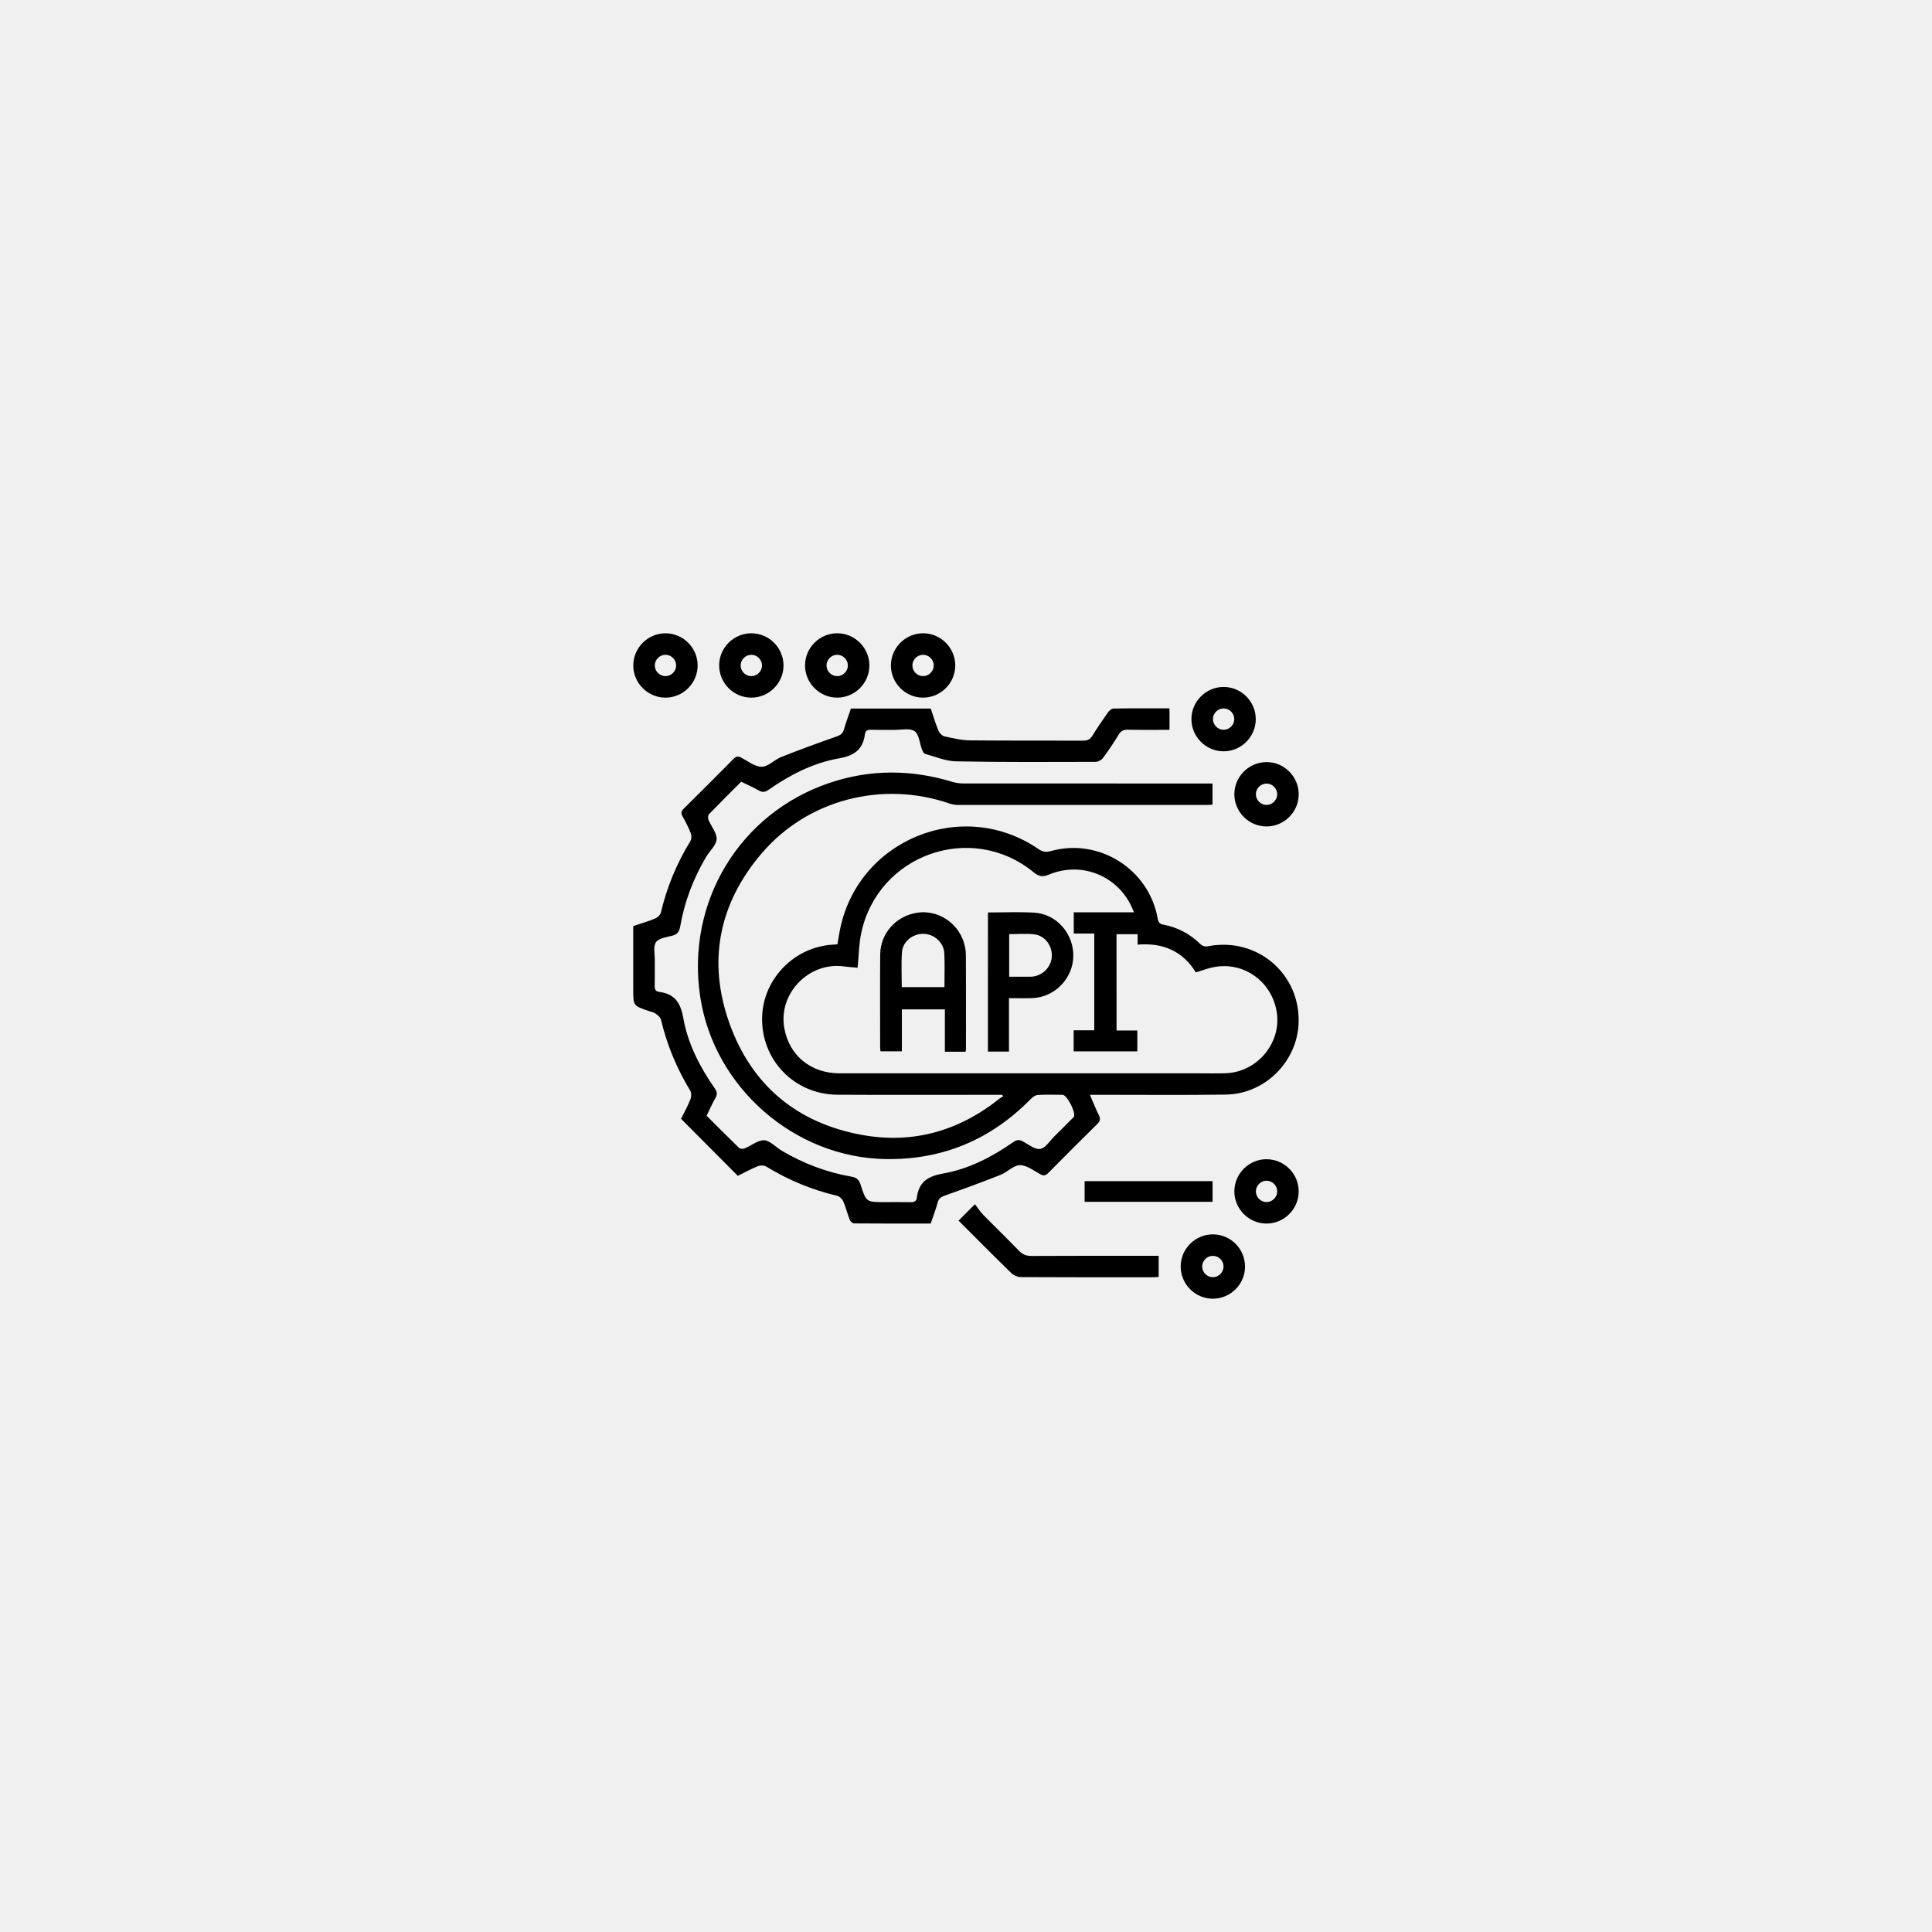
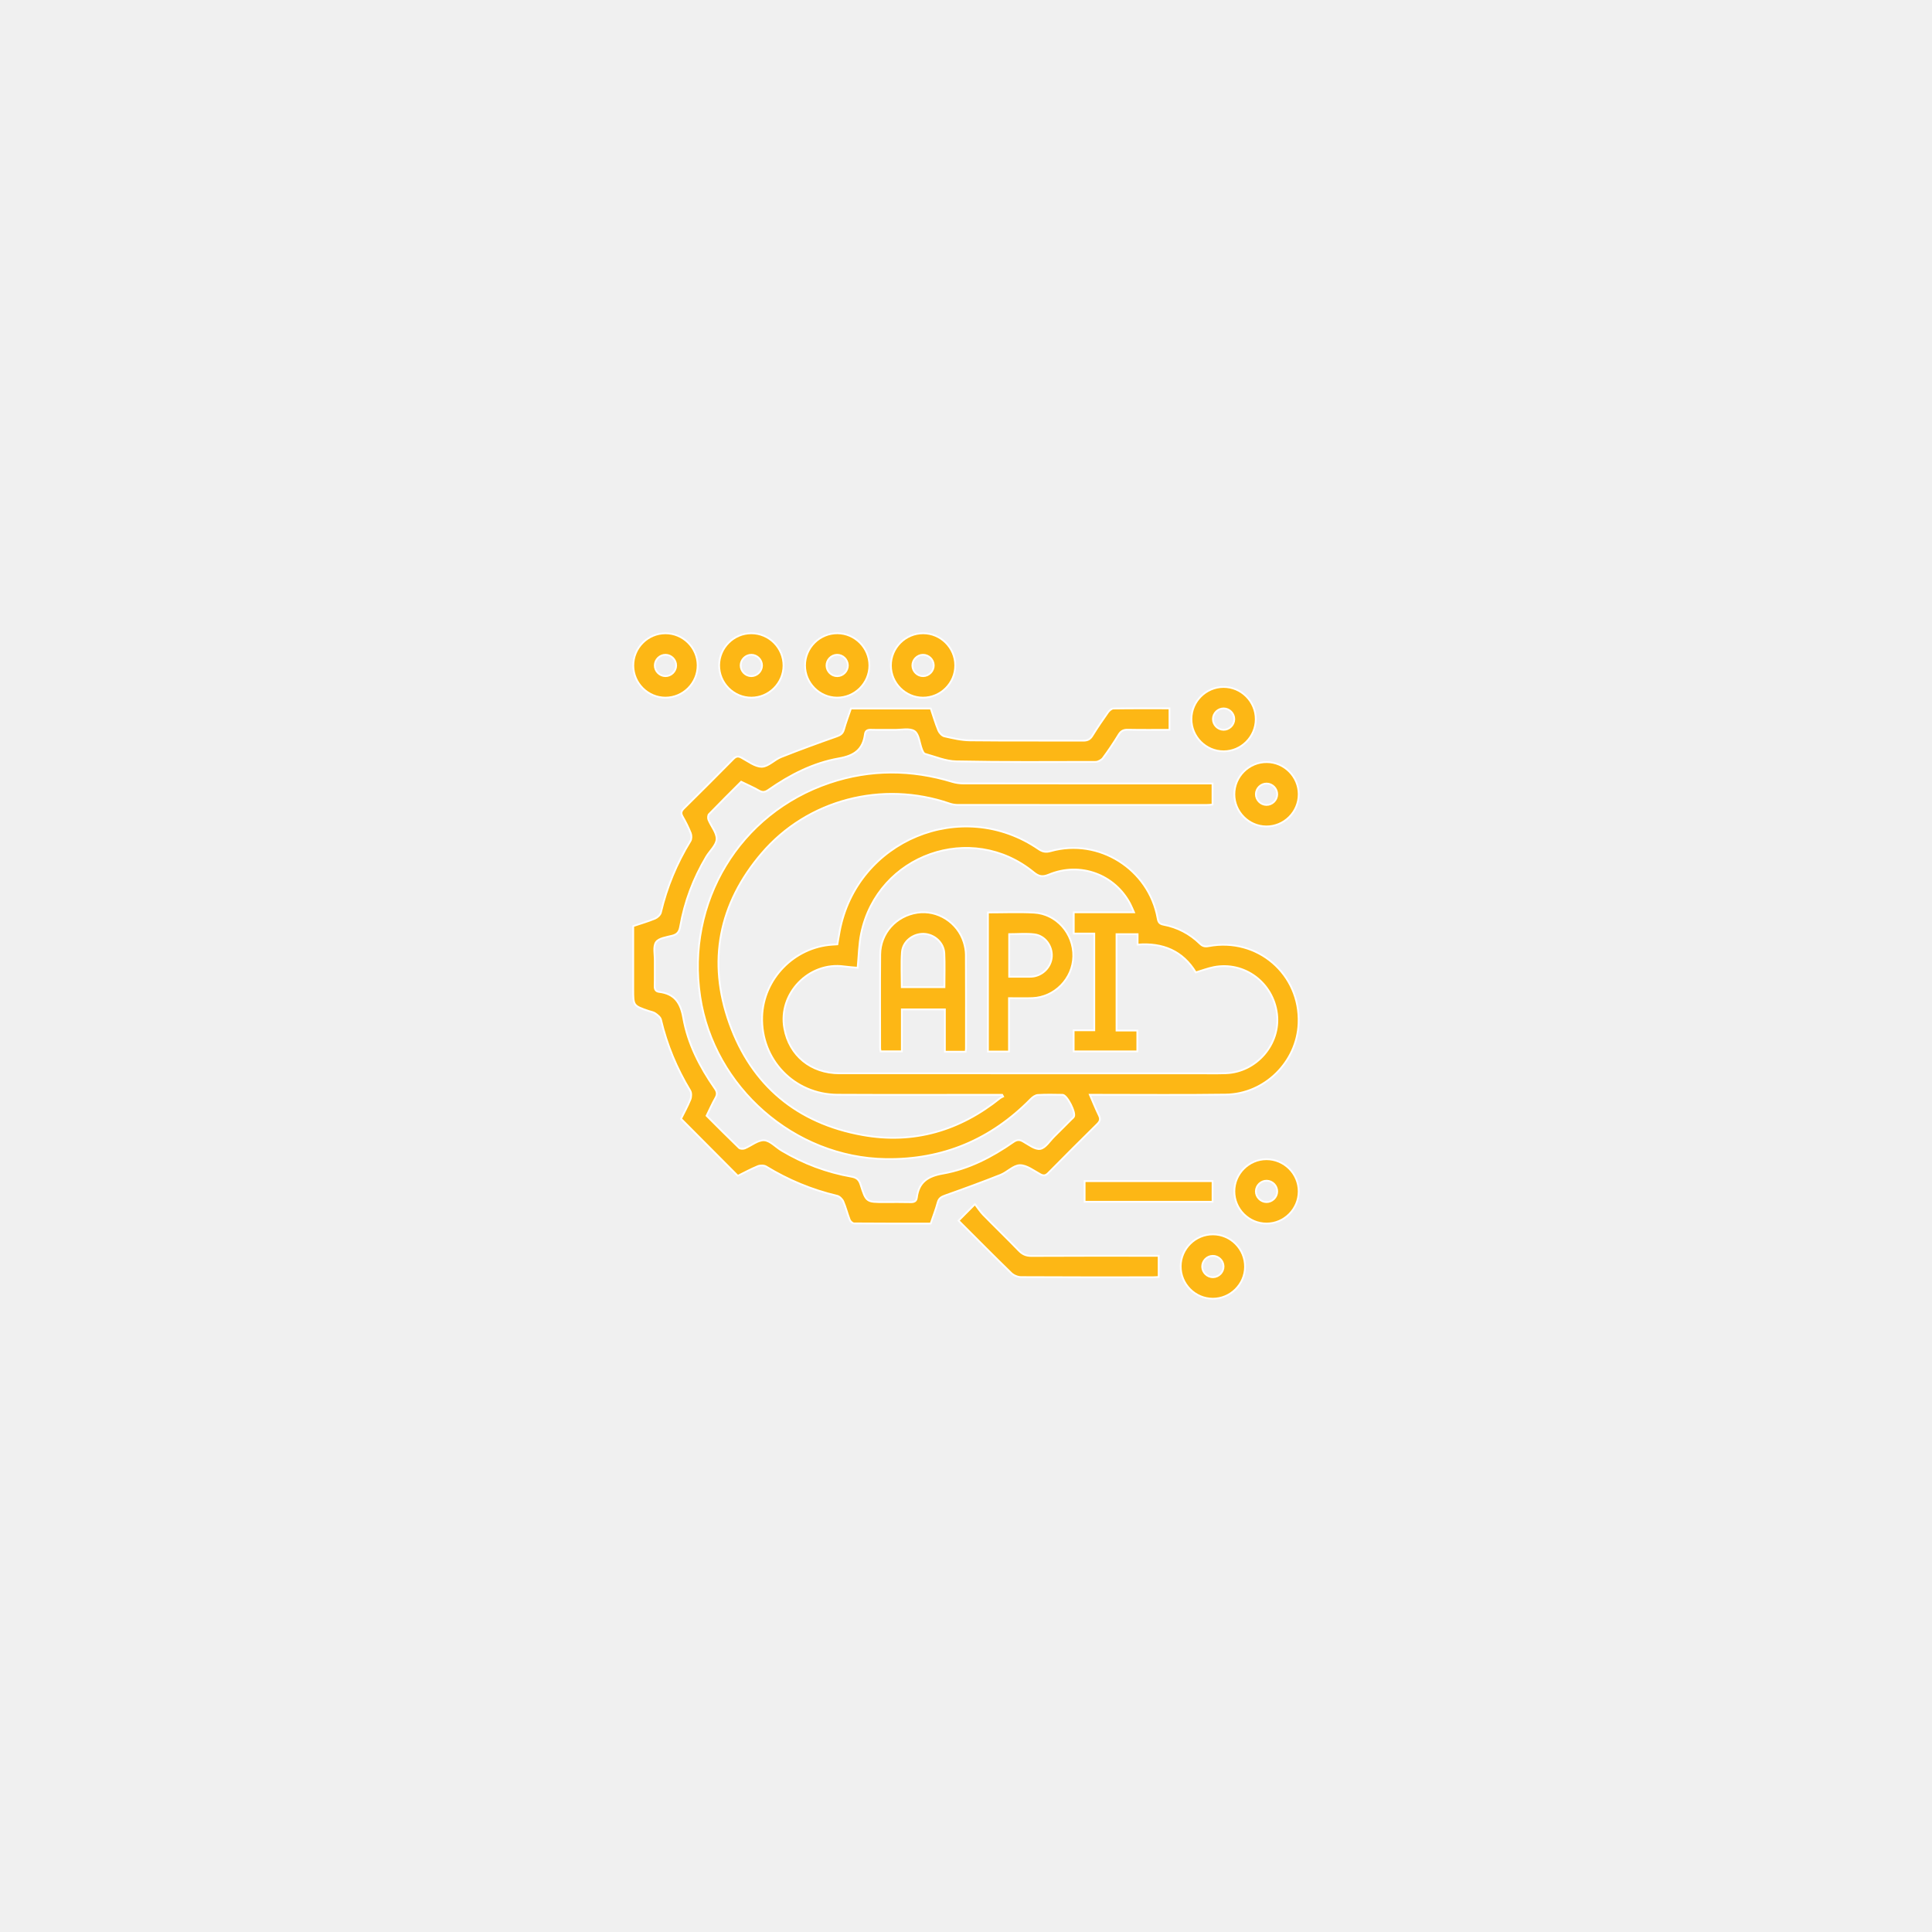
- <svg xmlns="http://www.w3.org/2000/svg" version="1.1" id="Layer_1" x="0px" y="0px" viewBox="0 0 1080 1080" style="enable-background:new 0 0 1080 1080;" xml:space="preserve">
+ <svg xmlns="http://www.w3.org/2000/svg" viewBox="0 0 1080 1080" style="enable-background:new 0 0 1080 1080;" xml:space="preserve" stroke="#fff" fill="#FDB715">
  <g>
    <path d="M394.99,623.71c6.08,6.06,12.05,12.1,18.16,17.98c0.61,0.59,2.28,0.64,3.18,0.27c3.67-1.5,7.3-4.7,10.81-4.53   c3.36,0.17,6.5,3.82,9.83,5.79c12.14,7.21,25.17,12.12,39.07,14.56c2.8,0.49,4.15,1.67,5.03,4.43c3.11,9.82,3.23,9.78,13.47,9.78   c4.75,0,9.5-0.09,14.25,0.04c2.03,0.06,3.45-0.32,3.73-2.56c1.07-8.6,6.04-11.95,14.55-13.44c14.4-2.52,27.37-9.23,39.37-17.59   c1.87-1.31,3.31-1.53,5.36-0.39c3.14,1.75,6.75,4.68,9.69,4.2c2.95-0.48,5.34-4.5,7.92-7.03c3.13-3.06,6.19-6.18,9.29-9.27   c0.53-0.53,1.15-1.01,1.56-1.62c1.41-2.1-3.73-12.29-6.25-12.32c-4.62-0.07-9.26-0.19-13.87,0.09c-1.37,0.08-2.91,1.2-3.95,2.26   c-22.25,22.68-49.22,34.04-81,33.57c-51.13-0.75-96.08-40.13-103.76-90.7c-8.04-52.91,21.96-102.67,72.38-119.62   c22.71-7.64,45.63-7.51,68.54-0.55c1.99,0.6,4.15,0.89,6.23,0.89c44.87,0.05,89.75,0.04,134.62,0.04c1.47,0,2.94,0,4.6,0   c0,4.03,0,7.73,0,11.78c-1.01,0.07-2.08,0.21-3.15,0.21c-46.37,0.01-92.75,0.02-139.12-0.02c-1.58,0-3.24-0.26-4.74-0.78   c-37.53-12.94-79.35-2.25-105.07,27.92c-23.89,28.02-30.33,60.35-17.94,94.97c12.42,34.71,37.86,55.82,74.27,62.39   c28.67,5.17,54.43-2.43,77.09-20.64c0.47-0.37,1.07-0.57,1.61-0.85c-0.17-0.32-0.34-0.65-0.52-0.97c-1.31,0-2.61,0-3.92,0   c-29.37,0-58.75,0.12-88.12-0.04c-24.27-0.13-42.91-19.59-42.15-43.65c0.67-21.12,17.86-38.79,39.14-40.23   c0.87-0.06,1.73-0.11,2.92-0.19c0.43-2.43,0.82-4.85,1.27-7.26c9.57-50.98,68.37-75.33,111.18-45.98c2.28,1.56,4.1,1.87,6.8,1.12   c26.9-7.56,54.86,10.04,59.77,37.54c0.38,2.14,0.96,3.15,3.31,3.6c7.78,1.47,14.61,5.04,20.3,10.58c1.49,1.46,2.76,1.81,4.9,1.41   c27.3-5.12,51.4,15.64,50.29,43.17c-0.87,21.53-18.9,39.5-40.65,39.81c-23.87,0.34-47.75,0.1-71.62,0.11c-1.24,0-2.48,0-4.4,0   c1.78,4.1,3.26,7.86,5.05,11.48c1.01,2.04,0.67,3.3-0.92,4.86c-9.18,9.03-18.27,18.14-27.32,27.3c-1.45,1.47-2.55,1.83-4.48,0.79   c-3.72-2.01-7.64-5.12-11.44-5.08c-3.62,0.04-7.04,3.91-10.83,5.41c-10.18,4.04-20.47,7.8-30.79,11.46   c-2.16,0.77-3.65,1.47-4.31,3.9c-1.08,3.96-2.57,7.8-3.96,11.87c-14.34,0-28.58,0.04-42.82-0.09c-0.84-0.01-2.08-1.15-2.43-2.05   c-1.32-3.36-2.16-6.93-3.6-10.23c-0.58-1.33-2.11-2.84-3.47-3.16c-14.1-3.33-27.27-8.8-39.63-16.35c-1.19-0.73-3.34-0.73-4.68-0.19   c-3.91,1.6-7.64,3.64-11.18,5.39c-10.55-10.6-20.93-21.04-31.73-31.89c1.57-3.18,3.63-6.86,5.2-10.75   c0.59-1.45,0.67-3.75-0.09-5.01c-7.49-12.39-13.01-25.54-16.33-39.65c-0.32-1.36-1.89-2.6-3.16-3.5c-1.07-0.76-2.56-0.94-3.85-1.39   c-8.5-2.94-8.5-2.94-8.5-12.12c0-11.74,0-23.48,0-35.3c4.21-1.42,8.3-2.59,12.2-4.21c1.35-0.56,2.94-2.04,3.26-3.37   c3.35-14.23,8.88-27.51,16.51-39.97c0.68-1.11,0.69-3.1,0.2-4.36c-1.27-3.24-2.86-6.38-4.6-9.41c-1.09-1.91-0.66-3.03,0.8-4.47   c9.25-9.13,18.45-18.32,27.58-27.58c1.46-1.48,2.56-1.81,4.48-0.78c3.73,2,7.64,5.12,11.45,5.08c3.61-0.04,7.03-3.93,10.81-5.43   c10.18-4.04,20.47-7.8,30.8-11.43c2.2-0.77,3.62-1.55,4.28-3.93c1.1-3.95,2.58-7.8,3.92-11.75c14.88,0,29.62,0,44.63,0   c1.38,4.08,2.6,8.26,4.25,12.27c0.56,1.36,2.05,2.97,3.39,3.27c4.69,1.06,9.48,2.19,14.25,2.25c21.12,0.23,42.25,0.06,63.37,0.16   c2.44,0.01,3.84-0.73,5.1-2.78c2.75-4.46,5.71-8.8,8.74-13.08c0.69-0.97,2.02-2.09,3.07-2.1c10.35-0.16,20.7-0.09,31.29-0.09   c0,4.05,0,7.83,0,12c-7.84,0-15.55,0.1-23.26-0.06c-2.4-0.05-3.86,0.63-5.14,2.72c-2.73,4.47-5.64,8.85-8.77,13.06   c-0.85,1.15-2.72,2.18-4.13,2.19c-26,0.07-52,0.22-77.99-0.29c-5.82-0.11-11.62-2.6-17.37-4.2c-0.77-0.21-1.37-1.6-1.74-2.56   c-1.35-3.47-1.6-8.41-4.1-10.11c-2.68-1.83-7.43-0.68-11.27-0.73c-4.37-0.06-8.75,0.08-13.12-0.06c-1.97-0.06-3.12,0.54-3.37,2.52   c-1.1,8.55-5.98,11.98-14.53,13.48c-14.39,2.52-27.38,9.19-39.37,17.58c-1.88,1.31-3.31,1.57-5.35,0.4   c-3.12-1.79-6.45-3.23-9.93-4.93c-6.05,6.06-12.09,12.02-17.98,18.13c-0.59,0.61-0.67,2.28-0.3,3.17c1.51,3.67,4.72,7.3,4.55,10.81   c-0.16,3.36-3.82,6.5-5.8,9.82c-7.22,12.13-12.15,25.15-14.57,39.07c-0.48,2.77-1.56,4.34-4.4,5.07c-3.23,0.83-7.59,1.37-9.11,3.62   c-1.65,2.44-0.64,6.71-0.68,10.18c-0.06,4.75,0.08,9.5-0.06,14.25c-0.06,1.98,0.56,3.12,2.53,3.37   c8.59,1.08,11.96,6.03,13.46,14.55c2.53,14.4,9.21,27.38,17.59,39.37c1.32,1.88,1.56,3.31,0.39,5.35   C398.14,616.9,396.7,620.23,394.99,623.71z M624.15,576.07c4.07,0,7.78,0,11.62,0c0,4.07,0,7.86,0,11.65c-12.02,0-23.81,0-35.59,0   c0-3.98,0-7.68,0-11.79c3.97,0,7.78,0,11.53,0c0-18.2,0-35.99,0-54.06c-3.99,0-7.69,0-11.47,0c0-4.07,0-7.86,0-11.88   c11.21,0,22.17,0,33.67,0c-0.82-1.83-1.39-3.32-2.12-4.71c-8.67-16.52-28.03-23.62-45.48-16.36c-3.51,1.46-5.61,1.06-8.5-1.31   c-34.77-28.5-87.18-9.97-96.41,34.13c-1.29,6.16-1.33,12.58-1.98,19.23c-2.43-0.23-5.02-0.37-7.58-0.73   c-19.65-2.74-36.96,15.18-33.39,34.61c2.8,15.27,14.82,25.13,30.81,25.14c66.75,0.02,133.49,0.01,200.24,0.01   c5.25,0,10.5,0.12,15.75-0.06c17.18-0.6,30.67-16.32,28.59-33.19c-2.16-17.56-18.31-29.51-35.42-26.1   c-3.27,0.65-6.42,1.87-9.95,2.92c-7.33-12-18.5-16.69-32.54-15.52c0-2.25,0-3.96,0-5.83c-4.05,0-7.84,0-11.79,0   C624.15,540.13,624.15,557.83,624.15,576.07z" />
    <path d="M535.84,682.34c2.93-2.94,5.56-5.58,9.15-9.18c1.6,2.05,2.95,4.18,4.68,5.95c6.55,6.7,13.3,13.2,19.8,19.94   c2.06,2.14,4.11,3.05,7.13,3.03c22.23-0.13,44.46-0.07,66.69-0.07c1.37,0,2.74,0,4.41,0c0,3.91,0,7.7,0,11.83   c-1.1,0.05-2.3,0.16-3.5,0.16c-24.48,0.01-48.96,0.06-73.44-0.09c-1.84-0.01-4.12-0.96-5.44-2.25   C555.48,702.08,545.83,692.32,535.84,682.34z" />
    <path d="M389.99,371.85c0.07,9.96-8.08,18.16-18.03,18.14c-9.79-0.02-17.88-8.06-17.95-17.84c-0.07-9.96,8.07-18.15,18.02-18.13   C381.84,354.03,389.92,362.05,389.99,371.85z M371.94,377.97c3.24,0.04,6-2.67,6.03-5.91c0.03-3.25-2.66-5.99-5.91-6.03   c-3.25-0.03-5.99,2.65-6.03,5.91C366,375.18,368.69,377.93,371.94,377.97z" />
    <path d="M419.95,354.01c9.96-0.02,18.1,8.15,18.04,18.12c-0.06,9.79-8.14,17.83-17.94,17.86c-9.95,0.02-18.1-8.17-18.04-18.13   C402.07,362.07,410.15,354.04,419.95,354.01z M425.97,372.04c0.02-3.25-2.68-5.99-5.93-6.01c-3.25-0.02-5.98,2.67-6.01,5.93   c-0.03,3.25,2.68,5.99,5.92,6.01C423.19,377.99,425.94,375.28,425.97,372.04z" />
    <path d="M485.99,371.98c0.01,9.94-8.21,18.09-18.16,18c-9.78-0.08-17.8-8.18-17.81-17.98c-0.01-9.95,8.2-18.08,18.16-18   C477.97,354.09,485.98,362.18,485.99,371.98z M467.89,366.03c-3.25,0.06-5.92,2.83-5.86,6.08c0.06,3.25,2.83,5.93,6.07,5.87   c3.24-0.06,5.93-2.84,5.86-6.08C473.9,368.64,471.14,365.97,467.89,366.03z" />
    <path d="M533.99,371.9c0.05,9.95-8.13,18.13-18.08,18.09c-9.79-0.04-17.85-8.11-17.89-17.9c-0.04-9.96,8.12-18.12,18.08-18.08   C525.89,354.05,533.94,362.1,533.99,371.9z M521.97,371.9c-0.06-3.25-2.83-5.93-6.07-5.87c-3.25,0.06-5.92,2.82-5.87,6.07   c0.06,3.25,2.83,5.93,6.07,5.87C519.34,377.91,522.03,375.13,521.97,371.9z" />
    <path d="M684.08,419.99c-9.95,0.04-18.12-8.14-18.07-18.1c0.05-9.79,8.11-17.84,17.9-17.88c9.96-0.04,18.12,8.13,18.07,18.09   C701.94,411.89,693.87,419.95,684.08,419.99z M689.97,402.08c0.05-3.25-2.63-6.01-5.88-6.06c-3.25-0.05-6,2.63-6.05,5.88   c-0.05,3.24,2.63,6.01,5.88,6.06C687.15,408.02,689.92,405.33,689.97,402.08z" />
    <path d="M725.99,443.99c0.01,9.94-8.21,18.09-18.17,18c-9.78-0.08-17.8-8.18-17.81-17.98c0-9.95,8.2-18.08,18.17-17.99   C717.97,426.09,725.98,434.18,725.99,443.99z M713.97,444.08c0.05-3.25-2.63-6.01-5.88-6.06c-3.25-0.05-6,2.63-6.05,5.88   c-0.05,3.24,2.63,6.01,5.88,6.06C711.15,450.02,713.92,447.33,713.97,444.08z" />
    <path d="M707.88,648.01c9.96-0.05,18.14,8.09,18.1,18.05c-0.03,9.79-8.08,17.87-17.87,17.92c-9.95,0.06-18.13-8.11-18.1-18.06   C690.04,656.13,698.09,648.06,707.88,648.01z M713.97,666.08c0.05-3.25-2.63-6.01-5.88-6.05c-3.25-0.05-6,2.63-6.05,5.88   c-0.05,3.24,2.63,6.01,5.88,6.06C711.15,672.02,713.92,669.33,713.97,666.08z" />
    <path d="M677.92,725.99c-9.94-0.04-18.03-8.28-17.91-18.25c0.12-9.78,8.25-17.76,18.06-17.72c9.95,0.03,18.04,8.27,17.91,18.25   C695.87,718.03,687.72,726.02,677.92,725.99z M678.13,713.97c3.24-0.07,5.92-2.87,5.84-6.1c-0.07-3.25-2.86-5.91-6.1-5.84   c-3.25,0.07-5.91,2.85-5.84,6.1C672.1,711.37,674.89,714.04,678.13,713.97z" />
    <path d="M677.83,660.26c0,3.97,0,7.66,0,11.55c-23.86,0-47.54,0-71.52,0c0-3.71,0-7.5,0-11.55   C629.98,660.26,653.76,660.26,677.83,660.26z" />
    <path d="M539.8,587.91c-3.96,0-7.57,0-11.6,0c0-7.8,0-15.6,0-23.65c-8.2,0-15.99,0-24.06,0c0,7.73,0,15.44,0,23.44   c-4.06,0-7.85,0-11.88,0c-0.08-0.47-0.25-1.05-0.25-1.63c-0.01-17.5-0.12-35,0.03-52.49c0.1-11.91,8.92-21.63,20.8-23.39   c11.2-1.66,22.42,5.4,25.91,16.48c0.7,2.23,1.16,4.64,1.18,6.97c0.1,17.5,0.06,34.99,0.05,52.49   C539.99,586.61,539.89,587.08,539.8,587.91z M527.95,551.82c0-6.48,0.23-12.71-0.07-18.91c-0.29-5.95-5.49-10.65-11.39-10.89   c-6.08-0.24-11.85,4.2-12.29,10.27c-0.46,6.42-0.1,12.9-0.1,19.53C512.06,551.82,519.76,551.82,527.95,551.82z" />
    <path d="M552.27,510.07c8.74,0,17.24-0.37,25.69,0.09c12.6,0.67,22.28,11.72,22.02,24.46c-0.25,12.44-10.39,22.84-22.88,23.33   c-4.22,0.16-8.44,0.03-13.07,0.03c0,10.1,0,19.89,0,29.85c-4.1,0-7.8,0-11.77,0C552.27,562.03,552.27,536.25,552.27,510.07z    M564.14,546c3.76,0,7.12,0,10.48,0c0.75,0,1.5,0.02,2.25-0.04c5.96-0.49,10.75-5.35,11.1-11.24c0.35-5.91-3.75-11.65-9.67-12.4   c-4.61-0.58-9.36-0.12-14.16-0.12C564.14,530.17,564.14,537.86,564.14,546z" />
  </g>
</svg>
